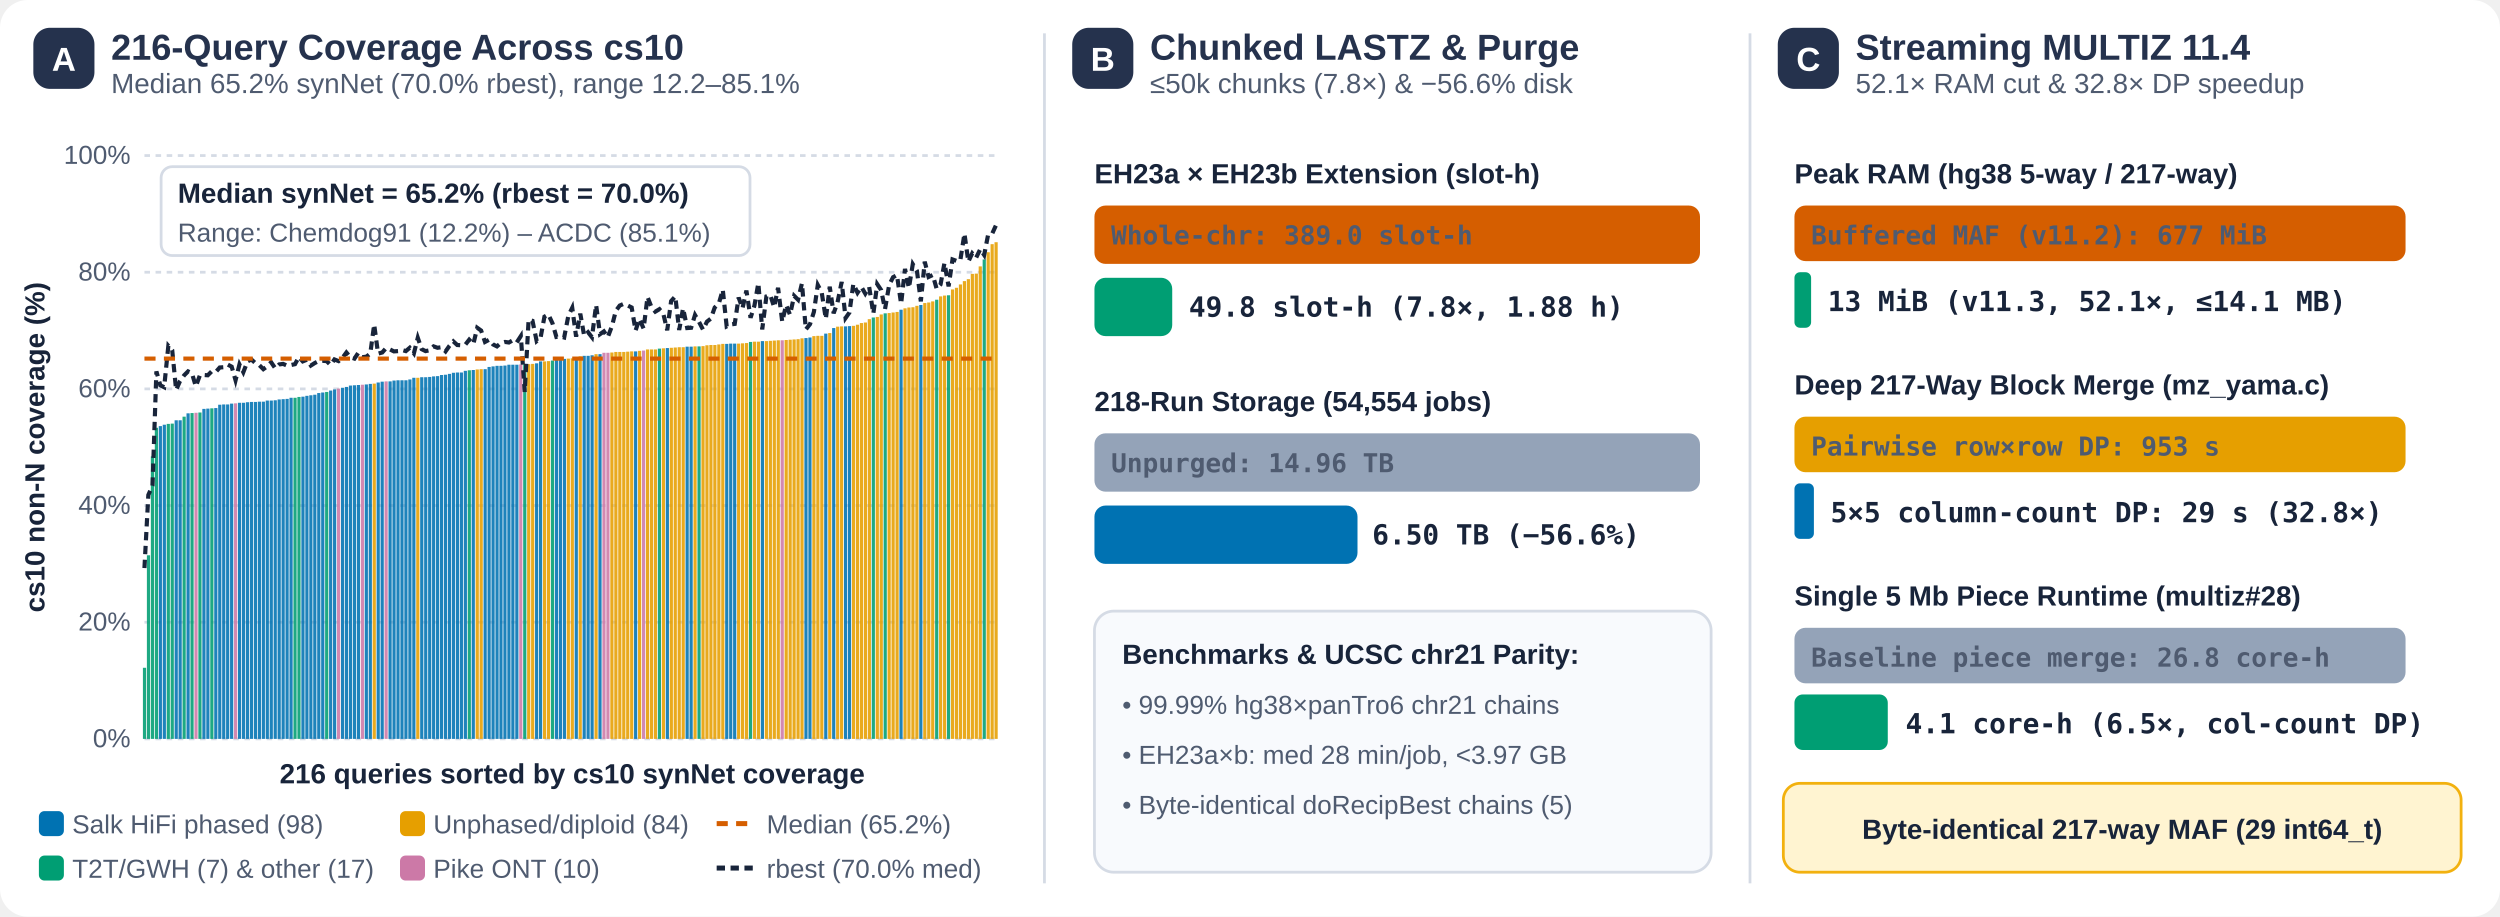
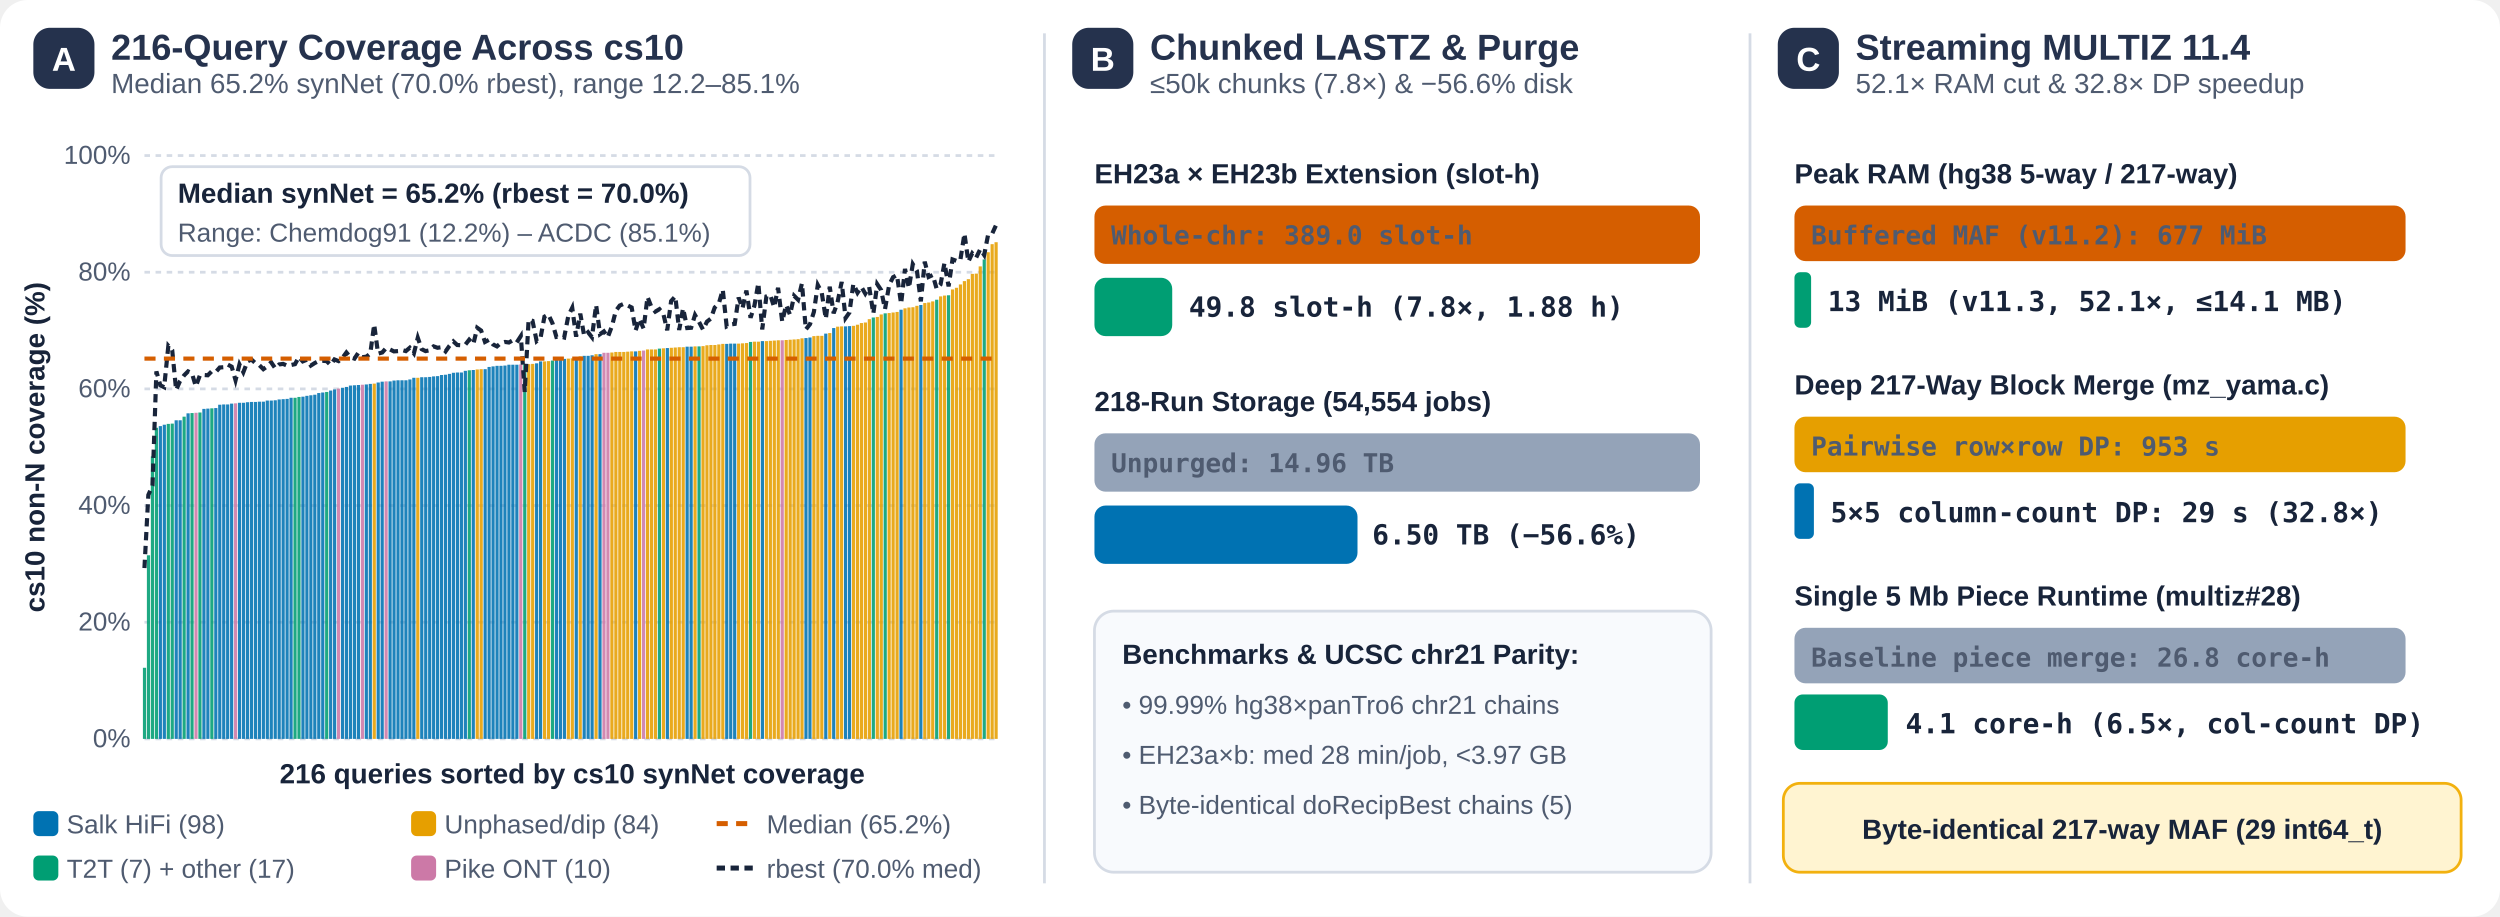
<svg xmlns="http://www.w3.org/2000/svg" viewBox="0 0 900 330" width="100%" height="100%">
  <style>
  text { font-family: "Atkinson Hyperlegible Next", "Helvetica Neue", Arial, sans-serif; fill: #18243a; }
  .mono { font-family: "Atkinson Hyperlegible Mono", "SFMono-Regular", Consolas, monospace; }
  .title { font-size: 13px; font-weight: 800; fill: #25324d; }
  .sub { font-size: 10px; fill: #4f5b70; }
  .lbl { font-size: 10px; font-weight: 600; fill: #18243a; }
  .ax { font-size: 9.4px; fill: #4f5b70; }
  .badge { font-size: 12px; font-weight: 800; fill: #ffffff; }
</style>
  <rect x="0" y="0" width="900" height="330" rx="10" fill="#ffffff" />
  <rect x="12" y="10" width="22" height="22" rx="6" fill="#25324d" />
  <text x="23" y="25.5" text-anchor="middle" class="badge">A</text>
  <text x="40" y="21.5" class="title">216-Query Coverage Across cs10</text>
  <text x="40" y="33.5" class="sub">Median 65.2% synNet (70.0% rbest), range 12.2–85.1%</text>
  <line x1="52" y1="266.0" x2="360" y2="266.0" stroke="#d5dbe5" stroke-dasharray="2,2" />
  <text x="47" y="269.0" text-anchor="end" class="ax">0%</text>
  <line x1="52" y1="224.0" x2="360" y2="224.0" stroke="#d5dbe5" stroke-dasharray="2,2" />
  <text x="47" y="227.0" text-anchor="end" class="ax">20%</text>
  <line x1="52" y1="182.0" x2="360" y2="182.0" stroke="#d5dbe5" stroke-dasharray="2,2" />
  <text x="47" y="185.0" text-anchor="end" class="ax">40%</text>
  <line x1="52" y1="140.0" x2="360" y2="140.0" stroke="#d5dbe5" stroke-dasharray="2,2" />
  <text x="47" y="143.0" text-anchor="end" class="ax">60%</text>
  <line x1="52" y1="98.0" x2="360" y2="98.0" stroke="#d5dbe5" stroke-dasharray="2,2" />
  <text x="47" y="101.0" text-anchor="end" class="ax">80%</text>
  <line x1="52" y1="56.0" x2="360" y2="56.0" stroke="#d5dbe5" stroke-dasharray="2,2" />
  <text x="47" y="59.0" text-anchor="end" class="ax">100%</text>
  <text x="16" y="161.0" text-anchor="middle" class="lbl" transform="rotate(-90 16 161.0)">cs10 non-N coverage (%)</text>
  <rect x="51.45" y="240.4" width="1.15" height="25.6" fill="#009E73" opacity="0.88" />
  <rect x="52.88" y="199.9" width="1.15" height="66.1" fill="#009E73" opacity="0.88" />
  <rect x="54.30" y="164.3" width="1.15" height="101.7" fill="#009E73" opacity="0.88" />
  <rect x="55.73" y="154.0" width="1.15" height="112.0" fill="#009E73" opacity="0.88" />
  <rect x="57.15" y="153.4" width="1.15" height="112.6" fill="#0072B2" opacity="0.88" />
  <rect x="58.58" y="152.9" width="1.15" height="113.1" fill="#0072B2" opacity="0.88" />
  <rect x="60.01" y="152.6" width="1.15" height="113.4" fill="#009E73" opacity="0.88" />
  <rect x="61.43" y="152.5" width="1.15" height="113.5" fill="#009E73" opacity="0.88" />
  <rect x="62.86" y="151.3" width="1.15" height="114.7" fill="#0072B2" opacity="0.88" />
  <rect x="64.28" y="151.3" width="1.15" height="114.7" fill="#0072B2" opacity="0.88" />
  <rect x="65.71" y="150.0" width="1.15" height="116.0" fill="#009E73" opacity="0.88" />
  <rect x="67.14" y="148.8" width="1.15" height="117.2" fill="#0072B2" opacity="0.88" />
  <rect x="68.56" y="148.7" width="1.15" height="117.3" fill="#009E73" opacity="0.88" />
  <rect x="69.99" y="148.6" width="1.15" height="117.4" fill="#CC79A7" opacity="0.88" />
  <rect x="71.41" y="148.5" width="1.15" height="117.5" fill="#009E73" opacity="0.88" />
  <rect x="72.84" y="147.2" width="1.15" height="118.8" fill="#0072B2" opacity="0.88" />
  <rect x="74.26" y="147.1" width="1.15" height="118.9" fill="#0072B2" opacity="0.88" />
  <rect x="75.69" y="147.0" width="1.15" height="119.0" fill="#009E73" opacity="0.88" />
  <rect x="77.12" y="146.9" width="1.15" height="119.1" fill="#0072B2" opacity="0.88" />
  <rect x="78.54" y="145.7" width="1.15" height="120.3" fill="#0072B2" opacity="0.88" />
  <rect x="79.97" y="145.6" width="1.15" height="120.4" fill="#0072B2" opacity="0.88" />
  <rect x="81.39" y="145.6" width="1.15" height="120.4" fill="#0072B2" opacity="0.88" />
  <rect x="82.82" y="145.3" width="1.15" height="120.7" fill="#0072B2" opacity="0.88" />
  <rect x="84.25" y="145.2" width="1.15" height="120.8" fill="#CC79A7" opacity="0.88" />
  <rect x="85.67" y="145.0" width="1.15" height="121.0" fill="#0072B2" opacity="0.88" />
  <rect x="87.10" y="145.0" width="1.15" height="121.0" fill="#0072B2" opacity="0.88" />
  <rect x="88.52" y="144.8" width="1.15" height="121.2" fill="#0072B2" opacity="0.88" />
  <rect x="89.95" y="144.7" width="1.15" height="121.3" fill="#0072B2" opacity="0.88" />
  <rect x="91.38" y="144.7" width="1.15" height="121.3" fill="#0072B2" opacity="0.88" />
  <rect x="92.80" y="144.6" width="1.15" height="121.4" fill="#0072B2" opacity="0.88" />
  <rect x="94.23" y="144.6" width="1.15" height="121.4" fill="#0072B2" opacity="0.88" />
  <rect x="95.65" y="144.2" width="1.15" height="121.8" fill="#0072B2" opacity="0.88" />
  <rect x="97.08" y="144.2" width="1.15" height="121.8" fill="#0072B2" opacity="0.88" />
  <rect x="98.51" y="144.1" width="1.15" height="121.9" fill="#0072B2" opacity="0.88" />
  <rect x="99.93" y="143.8" width="1.15" height="122.2" fill="#0072B2" opacity="0.88" />
  <rect x="101.36" y="143.7" width="1.15" height="122.3" fill="#0072B2" opacity="0.88" />
  <rect x="102.78" y="143.6" width="1.15" height="122.4" fill="#0072B2" opacity="0.88" />
  <rect x="104.21" y="143.2" width="1.15" height="122.8" fill="#0072B2" opacity="0.88" />
  <rect x="105.64" y="143.2" width="1.15" height="122.8" fill="#009E73" opacity="0.88" />
  <rect x="107.06" y="142.9" width="1.15" height="123.1" fill="#009E73" opacity="0.88" />
  <rect x="108.49" y="142.8" width="1.15" height="123.2" fill="#0072B2" opacity="0.88" />
  <rect x="109.91" y="142.5" width="1.15" height="123.5" fill="#0072B2" opacity="0.88" />
  <rect x="111.34" y="142.3" width="1.15" height="123.7" fill="#0072B2" opacity="0.88" />
  <rect x="112.76" y="142.1" width="1.15" height="123.9" fill="#0072B2" opacity="0.88" />
  <rect x="114.19" y="141.5" width="1.15" height="124.5" fill="#0072B2" opacity="0.88" />
  <rect x="115.62" y="141.3" width="1.15" height="124.7" fill="#0072B2" opacity="0.88" />
  <rect x="117.04" y="141.1" width="1.15" height="124.9" fill="#009E73" opacity="0.88" />
  <rect x="118.47" y="140.6" width="1.15" height="125.4" fill="#0072B2" opacity="0.88" />
  <rect x="119.89" y="140.2" width="1.15" height="125.8" fill="#0072B2" opacity="0.88" />
  <rect x="121.32" y="139.9" width="1.15" height="126.1" fill="#CC79A7" opacity="0.88" />
  <rect x="122.75" y="139.6" width="1.15" height="126.4" fill="#0072B2" opacity="0.88" />
  <rect x="124.17" y="139.3" width="1.15" height="126.7" fill="#0072B2" opacity="0.88" />
  <rect x="125.60" y="138.8" width="1.15" height="127.2" fill="#0072B2" opacity="0.88" />
  <rect x="127.02" y="138.7" width="1.15" height="127.3" fill="#0072B2" opacity="0.88" />
  <rect x="128.45" y="138.6" width="1.15" height="127.4" fill="#0072B2" opacity="0.88" />
  <rect x="129.88" y="138.5" width="1.15" height="127.5" fill="#CC79A7" opacity="0.88" />
  <rect x="131.30" y="138.4" width="1.15" height="127.6" fill="#0072B2" opacity="0.88" />
  <rect x="132.73" y="138.2" width="1.15" height="127.8" fill="#0072B2" opacity="0.88" />
  <rect x="134.15" y="138.1" width="1.15" height="127.9" fill="#E69F00" opacity="0.88" />
  <rect x="135.58" y="137.7" width="1.15" height="128.3" fill="#0072B2" opacity="0.88" />
  <rect x="137.01" y="137.4" width="1.15" height="128.6" fill="#0072B2" opacity="0.88" />
  <rect x="138.43" y="137.3" width="1.15" height="128.7" fill="#CC79A7" opacity="0.88" />
  <rect x="139.86" y="137.3" width="1.15" height="128.7" fill="#0072B2" opacity="0.88" />
  <rect x="141.28" y="137.0" width="1.15" height="129.0" fill="#0072B2" opacity="0.88" />
  <rect x="142.71" y="136.9" width="1.15" height="129.1" fill="#0072B2" opacity="0.88" />
  <rect x="144.14" y="136.9" width="1.15" height="129.1" fill="#0072B2" opacity="0.88" />
  <rect x="145.56" y="136.9" width="1.15" height="129.1" fill="#0072B2" opacity="0.88" />
  <rect x="146.99" y="136.6" width="1.15" height="129.4" fill="#0072B2" opacity="0.88" />
  <rect x="148.41" y="136.0" width="1.15" height="130.0" fill="#0072B2" opacity="0.88" />
  <rect x="149.84" y="136.0" width="1.15" height="130.0" fill="#E69F00" opacity="0.88" />
  <rect x="151.26" y="135.8" width="1.15" height="130.2" fill="#0072B2" opacity="0.88" />
  <rect x="152.69" y="135.8" width="1.15" height="130.2" fill="#0072B2" opacity="0.88" />
  <rect x="154.12" y="135.7" width="1.15" height="130.3" fill="#0072B2" opacity="0.88" />
  <rect x="155.54" y="135.5" width="1.15" height="130.5" fill="#0072B2" opacity="0.88" />
  <rect x="156.97" y="135.4" width="1.15" height="130.6" fill="#0072B2" opacity="0.88" />
  <rect x="158.39" y="135.0" width="1.15" height="131.0" fill="#0072B2" opacity="0.88" />
  <rect x="159.82" y="134.9" width="1.15" height="131.1" fill="#0072B2" opacity="0.88" />
  <rect x="161.25" y="134.6" width="1.15" height="131.4" fill="#0072B2" opacity="0.88" />
  <rect x="162.67" y="134.2" width="1.15" height="131.8" fill="#0072B2" opacity="0.88" />
  <rect x="164.10" y="134.1" width="1.15" height="131.9" fill="#0072B2" opacity="0.88" />
  <rect x="165.52" y="134.1" width="1.15" height="131.9" fill="#0072B2" opacity="0.88" />
  <rect x="166.95" y="133.5" width="1.15" height="132.5" fill="#0072B2" opacity="0.88" />
  <rect x="168.38" y="133.3" width="1.15" height="132.7" fill="#009E73" opacity="0.88" />
  <rect x="169.80" y="133.2" width="1.15" height="132.8" fill="#0072B2" opacity="0.88" />
  <rect x="171.23" y="133.0" width="1.15" height="133.0" fill="#E69F00" opacity="0.88" />
  <rect x="172.65" y="132.9" width="1.15" height="133.1" fill="#E69F00" opacity="0.88" />
  <rect x="174.08" y="132.9" width="1.15" height="133.1" fill="#0072B2" opacity="0.88" />
  <rect x="175.51" y="132.1" width="1.15" height="133.9" fill="#0072B2" opacity="0.88" />
  <rect x="176.93" y="131.9" width="1.15" height="134.1" fill="#0072B2" opacity="0.88" />
  <rect x="178.36" y="131.7" width="1.15" height="134.3" fill="#0072B2" opacity="0.88" />
  <rect x="179.78" y="131.7" width="1.15" height="134.3" fill="#0072B2" opacity="0.88" />
  <rect x="181.21" y="131.6" width="1.15" height="134.4" fill="#0072B2" opacity="0.88" />
  <rect x="182.64" y="131.3" width="1.15" height="134.7" fill="#0072B2" opacity="0.88" />
  <rect x="184.06" y="131.3" width="1.15" height="134.7" fill="#0072B2" opacity="0.88" />
  <rect x="185.49" y="131.3" width="1.15" height="134.7" fill="#0072B2" opacity="0.88" />
  <rect x="186.91" y="131.2" width="1.15" height="134.8" fill="#CC79A7" opacity="0.88" />
  <rect x="188.34" y="131.1" width="1.15" height="134.9" fill="#009E73" opacity="0.88" />
  <rect x="189.76" y="131.1" width="1.15" height="134.9" fill="#E69F00" opacity="0.88" />
  <rect x="191.19" y="131.0" width="1.15" height="135.0" fill="#E69F00" opacity="0.88" />
  <rect x="192.62" y="130.8" width="1.15" height="135.2" fill="#0072B2" opacity="0.88" />
  <rect x="194.04" y="130.1" width="1.15" height="135.9" fill="#0072B2" opacity="0.88" />
  <rect x="195.47" y="130.1" width="1.15" height="135.9" fill="#E69F00" opacity="0.88" />
  <rect x="196.89" y="130.0" width="1.15" height="136.0" fill="#E69F00" opacity="0.88" />
  <rect x="198.32" y="129.8" width="1.15" height="136.2" fill="#009E73" opacity="0.88" />
  <rect x="199.75" y="129.5" width="1.15" height="136.5" fill="#0072B2" opacity="0.88" />
  <rect x="201.17" y="129.3" width="1.15" height="136.7" fill="#0072B2" opacity="0.88" />
  <rect x="202.60" y="129.2" width="1.15" height="136.8" fill="#0072B2" opacity="0.88" />
  <rect x="204.02" y="129.1" width="1.15" height="136.9" fill="#E69F00" opacity="0.88" />
  <rect x="205.45" y="129.0" width="1.15" height="137.0" fill="#E69F00" opacity="0.88" />
  <rect x="206.88" y="128.8" width="1.15" height="137.2" fill="#0072B2" opacity="0.88" />
  <rect x="208.30" y="128.3" width="1.15" height="137.7" fill="#E69F00" opacity="0.88" />
  <rect x="209.73" y="128.1" width="1.15" height="137.9" fill="#0072B2" opacity="0.88" />
  <rect x="211.15" y="128.1" width="1.15" height="137.9" fill="#0072B2" opacity="0.88" />
  <rect x="212.58" y="127.9" width="1.15" height="138.1" fill="#0072B2" opacity="0.88" />
  <rect x="214.01" y="127.5" width="1.15" height="138.5" fill="#E69F00" opacity="0.88" />
  <rect x="215.43" y="127.5" width="1.15" height="138.5" fill="#0072B2" opacity="0.88" />
  <rect x="216.86" y="127.0" width="1.15" height="139.0" fill="#CC79A7" opacity="0.88" />
  <rect x="218.28" y="127.0" width="1.15" height="139.0" fill="#CC79A7" opacity="0.88" />
  <rect x="219.71" y="126.9" width="1.15" height="139.1" fill="#E69F00" opacity="0.88" />
  <rect x="221.14" y="126.7" width="1.15" height="139.3" fill="#E69F00" opacity="0.88" />
  <rect x="222.56" y="126.7" width="1.15" height="139.3" fill="#E69F00" opacity="0.88" />
  <rect x="223.99" y="126.7" width="1.15" height="139.3" fill="#E69F00" opacity="0.88" />
  <rect x="225.41" y="126.6" width="1.15" height="139.4" fill="#E69F00" opacity="0.88" />
  <rect x="226.84" y="126.5" width="1.15" height="139.5" fill="#E69F00" opacity="0.88" />
  <rect x="228.26" y="126.5" width="1.15" height="139.5" fill="#0072B2" opacity="0.88" />
  <rect x="229.69" y="126.3" width="1.15" height="139.7" fill="#E69F00" opacity="0.88" />
  <rect x="231.12" y="126.2" width="1.15" height="139.8" fill="#CC79A7" opacity="0.88" />
  <rect x="232.54" y="125.8" width="1.15" height="140.2" fill="#E69F00" opacity="0.88" />
  <rect x="233.97" y="125.8" width="1.15" height="140.2" fill="#E69F00" opacity="0.88" />
  <rect x="235.39" y="125.8" width="1.15" height="140.2" fill="#E69F00" opacity="0.88" />
  <rect x="236.82" y="125.5" width="1.15" height="140.5" fill="#009E73" opacity="0.88" />
  <rect x="238.25" y="125.4" width="1.15" height="140.6" fill="#E69F00" opacity="0.88" />
  <rect x="239.67" y="125.3" width="1.15" height="140.7" fill="#0072B2" opacity="0.88" />
  <rect x="241.10" y="125.2" width="1.15" height="140.8" fill="#E69F00" opacity="0.88" />
  <rect x="242.52" y="125.1" width="1.15" height="140.9" fill="#E69F00" opacity="0.88" />
  <rect x="243.95" y="125.0" width="1.15" height="141.0" fill="#E69F00" opacity="0.88" />
  <rect x="245.38" y="125.0" width="1.15" height="141.0" fill="#E69F00" opacity="0.88" />
  <rect x="246.80" y="124.8" width="1.15" height="141.2" fill="#0072B2" opacity="0.88" />
  <rect x="248.23" y="124.8" width="1.15" height="141.2" fill="#0072B2" opacity="0.88" />
  <rect x="249.65" y="124.7" width="1.15" height="141.3" fill="#E69F00" opacity="0.88" />
  <rect x="251.08" y="124.7" width="1.15" height="141.3" fill="#009E73" opacity="0.88" />
  <rect x="252.51" y="124.6" width="1.15" height="141.4" fill="#E69F00" opacity="0.88" />
  <rect x="253.93" y="124.3" width="1.15" height="141.7" fill="#E69F00" opacity="0.88" />
  <rect x="255.36" y="124.2" width="1.15" height="141.8" fill="#E69F00" opacity="0.88" />
  <rect x="256.78" y="124.2" width="1.15" height="141.8" fill="#E69F00" opacity="0.88" />
  <rect x="258.21" y="124.0" width="1.15" height="142.0" fill="#E69F00" opacity="0.88" />
  <rect x="259.64" y="123.8" width="1.15" height="142.2" fill="#E69F00" opacity="0.88" />
  <rect x="261.06" y="123.8" width="1.15" height="142.2" fill="#0072B2" opacity="0.88" />
  <rect x="262.49" y="123.7" width="1.15" height="142.3" fill="#0072B2" opacity="0.88" />
  <rect x="263.91" y="123.7" width="1.15" height="142.3" fill="#0072B2" opacity="0.88" />
  <rect x="265.34" y="123.7" width="1.15" height="142.3" fill="#E69F00" opacity="0.88" />
  <rect x="266.76" y="123.6" width="1.15" height="142.4" fill="#E69F00" opacity="0.88" />
  <rect x="268.19" y="123.5" width="1.15" height="142.5" fill="#E69F00" opacity="0.88" />
  <rect x="269.62" y="123.1" width="1.15" height="142.9" fill="#009E73" opacity="0.88" />
  <rect x="271.04" y="123.0" width="1.15" height="143.0" fill="#E69F00" opacity="0.88" />
  <rect x="272.47" y="123.0" width="1.15" height="143.0" fill="#E69F00" opacity="0.88" />
  <rect x="273.89" y="122.8" width="1.15" height="143.2" fill="#0072B2" opacity="0.88" />
  <rect x="275.32" y="122.8" width="1.15" height="143.2" fill="#E69F00" opacity="0.88" />
  <rect x="276.75" y="122.7" width="1.15" height="143.3" fill="#E69F00" opacity="0.88" />
  <rect x="278.17" y="122.6" width="1.15" height="143.4" fill="#E69F00" opacity="0.88" />
  <rect x="279.60" y="122.5" width="1.15" height="143.5" fill="#E69F00" opacity="0.88" />
  <rect x="281.02" y="122.5" width="1.15" height="143.5" fill="#CC79A7" opacity="0.88" />
  <rect x="282.45" y="122.4" width="1.15" height="143.6" fill="#E69F00" opacity="0.88" />
  <rect x="283.88" y="122.3" width="1.15" height="143.7" fill="#E69F00" opacity="0.88" />
  <rect x="285.30" y="122.2" width="1.15" height="143.8" fill="#E69F00" opacity="0.88" />
  <rect x="286.73" y="122.1" width="1.15" height="143.9" fill="#E69F00" opacity="0.88" />
  <rect x="288.15" y="121.8" width="1.15" height="144.2" fill="#E69F00" opacity="0.88" />
  <rect x="289.58" y="121.7" width="1.15" height="144.3" fill="#0072B2" opacity="0.88" />
  <rect x="291.01" y="121.5" width="1.15" height="144.5" fill="#0072B2" opacity="0.88" />
  <rect x="292.43" y="121.0" width="1.15" height="145.0" fill="#E69F00" opacity="0.88" />
  <rect x="293.86" y="120.9" width="1.15" height="145.1" fill="#E69F00" opacity="0.88" />
  <rect x="295.28" y="120.9" width="1.15" height="145.1" fill="#E69F00" opacity="0.88" />
  <rect x="296.71" y="120.1" width="1.15" height="145.9" fill="#0072B2" opacity="0.88" />
  <rect x="298.14" y="119.9" width="1.15" height="146.1" fill="#E69F00" opacity="0.88" />
  <rect x="299.56" y="118.1" width="1.15" height="147.9" fill="#0072B2" opacity="0.88" />
  <rect x="300.99" y="117.6" width="1.15" height="148.4" fill="#E69F00" opacity="0.88" />
  <rect x="302.41" y="117.5" width="1.15" height="148.5" fill="#E69F00" opacity="0.88" />
  <rect x="303.84" y="117.5" width="1.15" height="148.5" fill="#0072B2" opacity="0.88" />
  <rect x="305.26" y="117.4" width="1.15" height="148.6" fill="#0072B2" opacity="0.88" />
  <rect x="306.69" y="117.3" width="1.15" height="148.7" fill="#E69F00" opacity="0.88" />
  <rect x="308.12" y="116.9" width="1.15" height="149.1" fill="#E69F00" opacity="0.88" />
  <rect x="309.54" y="116.3" width="1.15" height="149.7" fill="#E69F00" opacity="0.88" />
  <rect x="310.97" y="116.1" width="1.15" height="149.9" fill="#E69F00" opacity="0.88" />
  <rect x="312.39" y="114.9" width="1.15" height="151.1" fill="#E69F00" opacity="0.88" />
  <rect x="313.82" y="114.3" width="1.15" height="151.7" fill="#009E73" opacity="0.88" />
  <rect x="315.25" y="114.1" width="1.15" height="151.9" fill="#E69F00" opacity="0.88" />
  <rect x="316.67" y="113.2" width="1.15" height="152.8" fill="#E69F00" opacity="0.88" />
  <rect x="318.10" y="112.8" width="1.15" height="153.2" fill="#009E73" opacity="0.88" />
  <rect x="319.52" y="112.7" width="1.15" height="153.3" fill="#E69F00" opacity="0.88" />
  <rect x="320.95" y="112.5" width="1.15" height="153.5" fill="#E69F00" opacity="0.88" />
  <rect x="322.38" y="112.3" width="1.15" height="153.7" fill="#E69F00" opacity="0.88" />
  <rect x="323.80" y="111.5" width="1.15" height="154.5" fill="#0072B2" opacity="0.88" />
  <rect x="325.23" y="111.0" width="1.15" height="155.0" fill="#E69F00" opacity="0.88" />
  <rect x="326.65" y="110.7" width="1.15" height="155.3" fill="#E69F00" opacity="0.88" />
  <rect x="328.08" y="110.6" width="1.15" height="155.4" fill="#E69F00" opacity="0.88" />
  <rect x="329.51" y="110.1" width="1.15" height="155.9" fill="#E69F00" opacity="0.88" />
  <rect x="330.93" y="109.8" width="1.15" height="156.2" fill="#0072B2" opacity="0.88" />
  <rect x="332.36" y="109.1" width="1.15" height="156.9" fill="#E69F00" opacity="0.88" />
  <rect x="333.78" y="108.9" width="1.15" height="157.1" fill="#E69F00" opacity="0.88" />
  <rect x="335.21" y="108.5" width="1.15" height="157.5" fill="#E69F00" opacity="0.88" />
  <rect x="336.64" y="107.9" width="1.15" height="158.1" fill="#009E73" opacity="0.88" />
  <rect x="338.06" y="106.7" width="1.15" height="159.3" fill="#E69F00" opacity="0.88" />
  <rect x="339.49" y="106.4" width="1.15" height="159.6" fill="#E69F00" opacity="0.88" />
  <rect x="340.91" y="106.3" width="1.15" height="159.7" fill="#009E73" opacity="0.88" />
  <rect x="342.34" y="104.2" width="1.15" height="161.8" fill="#E69F00" opacity="0.88" />
  <rect x="343.76" y="103.6" width="1.15" height="162.4" fill="#E69F00" opacity="0.88" />
  <rect x="345.19" y="102.4" width="1.15" height="163.6" fill="#E69F00" opacity="0.88" />
  <rect x="346.62" y="101.2" width="1.15" height="164.8" fill="#E69F00" opacity="0.88" />
  <rect x="348.04" y="100.5" width="1.15" height="165.5" fill="#E69F00" opacity="0.88" />
  <rect x="349.47" y="98.6" width="1.15" height="167.4" fill="#E69F00" opacity="0.88" />
  <rect x="350.89" y="98.5" width="1.15" height="167.5" fill="#E69F00" opacity="0.88" />
  <rect x="352.32" y="95.9" width="1.15" height="170.1" fill="#E69F00" opacity="0.88" />
  <rect x="353.75" y="93.4" width="1.15" height="172.6" fill="#009E73" opacity="0.88" />
  <rect x="355.17" y="90.8" width="1.15" height="175.2" fill="#E69F00" opacity="0.88" />
  <rect x="356.60" y="87.9" width="1.15" height="178.1" fill="#E69F00" opacity="0.88" />
  <rect x="358.02" y="87.2" width="1.15" height="178.8" fill="#E69F00" opacity="0.88" />
  <polyline fill="none" stroke="#18243a" stroke-width="1.5" stroke-dasharray="3,2" points="52.0,204.5 53.4,178.2 54.9,174.8 56.3,133.7 57.7,138.7 59.1,139.4 60.6,124.5 62.0,126.1 63.4,140.4 64.8,137.2 66.3,135.1 67.7,133.7 69.1,134.4 70.5,139.1 72.0,135.0 73.4,135.0 74.8,135.1 76.2,133.7 77.7,133.9 79.1,132.3 80.5,132.2 81.9,131.2 83.4,132.0 84.8,136.9 86.2,131.2 87.6,134.0 89.1,130.1 90.5,129.4 91.9,130.7 93.4,131.5 94.8,132.9 96.2,131.9 97.6,130.4 99.1,132.6 100.5,131.2 101.9,131.0 103.3,131.6 104.8,131.4 106.2,131.1 107.6,128.5 109.0,130.1 110.5,129.5 111.9,131.6 113.3,130.7 114.7,130.0 116.2,129.9 117.6,130.0 119.0,131.4 120.4,129.4 121.9,130.0 123.3,128.8 124.7,126.9 126.1,128.6 127.6,129.1 129.0,127.0 130.4,128.6 131.9,128.4 133.3,127.3 134.7,116.8 136.1,127.3 137.6,126.9 139.0,125.3 140.4,125.8 141.8,126.5 143.3,126.4 144.7,126.0 146.1,126.4 147.5,125.2 149.0,127.2 150.4,121.6 151.8,125.7 153.2,126.4 154.7,126.1 156.1,124.7 157.5,125.2 158.9,125.0 160.4,126.5 161.8,124.5 163.2,122.9 164.6,124.2 166.1,124.3 167.5,124.1 168.9,122.3 170.4,123.9 171.8,118.0 173.2,119.0 174.6,123.1 176.1,122.3 177.5,124.0 178.9,124.7 180.3,123.5 181.8,123.1 183.2,123.3 184.6,122.5 186.0,123.3 187.5,121.0 188.9,141.1 190.3,115.1 191.7,115.5 193.2,122.8 194.6,121.6 196.0,114.0 197.4,113.2 198.9,116.4 200.3,121.3 201.7,121.1 203.1,121.5 204.6,113.7 206.0,110.8 207.4,121.2 208.9,112.9 210.3,120.9 211.7,119.6 213.1,121.4 214.6,109.8 216.0,120.3 217.4,119.3 218.8,121.4 220.3,117.4 221.7,111.9 223.1,110.0 224.5,109.4 226.0,110.0 227.4,110.7 228.8,119.0 230.2,114.8 231.7,118.3 233.1,106.9 234.5,110.5 235.9,112.2 237.4,111.3 238.8,113.0 240.2,118.9 241.6,108.4 243.1,106.7 244.5,118.8 245.9,111.0 247.4,118.1 248.8,118.0 250.2,113.4 251.6,115.8 253.1,118.7 254.5,115.8 255.9,114.7 257.3,110.7 258.8,109.2 260.2,104.3 261.6,117.5 263.0,116.8 264.5,116.6 265.9,107.1 267.3,111.0 268.7,104.6 270.2,114.4 271.6,110.0 273.0,101.9 274.4,118.6 275.9,106.7 277.3,106.2 278.7,110.6 280.1,103.6 281.6,115.8 283.0,109.8 284.4,113.3 285.9,106.5 287.3,107.9 288.7,102.0 290.1,118.6 291.6,116.7 293.0,112.3 294.4,102.6 295.8,105.2 297.3,114.8 298.7,103.2 300.1,112.8 301.5,108.9 303.0,101.5 304.4,114.5 305.8,112.5 307.2,102.2 308.7,105.4 310.1,103.3 311.5,105.7 312.9,103.3 314.4,112.9 315.8,102.3 317.2,104.4 318.6,111.3 320.1,102.6 321.5,99.8 322.9,99.0 324.4,109.4 325.8,96.8 327.2,103.7 328.6,95.1 330.1,97.5 331.5,108.5 332.9,94.2 334.3,99.7 335.8,99.0 337.2,104.0 338.6,102.4 340.0,94.7 341.5,103.1 342.9,93.4 344.3,93.9 345.7,93.8 347.2,84.1 348.6,94.2 350.0,91.2 351.4,92.8 352.9,89.7 354.3,91.8 355.7,84.6 357.1,84.3 358.6,81.0" />
  <line x1="52" y1="129.1" x2="360" y2="129.1" stroke="#D55E00" stroke-width="1.5" stroke-dasharray="4,3" />
  <rect x="58" y="60" width="212" height="32" rx="4" fill="#ffffff" stroke="#d5dbe5" />
  <text x="64" y="73" class="lbl" fill="#D55E00">Median synNet = 65.2% (rbest = 70.0%)</text>
  <text x="64" y="87" class="ax">Range: Chemdog91 (12.2%) – ACDC (85.1%)</text>
  <text x="206.0" y="282" text-anchor="middle" class="lbl">216 queries sorted by cs10 synNet coverage</text>
-   <rect x="14" y="292" width="9" height="9" rx="2" fill="#0072B2" />
-   <text x="26" y="300" class="ax">Salk HiFi phased (98)</text>
-   <rect x="144" y="292" width="9" height="9" rx="2" fill="#E69F00" />
-   <text x="156" y="300" class="ax">Unphased/diploid (84)</text>
+   <rect x="12" y="292" width="9" height="9" rx="2" fill="#0072B2" />
+   <text x="24" y="300" class="ax">Salk HiFi (98)</text>
+   <rect x="148" y="292" width="9" height="9" rx="2" fill="#E69F00" />
+   <text x="160" y="300" class="ax">Unphased/dip (84)</text>
  <line x1="258" y1="296.5" x2="272" y2="296.5" stroke="#D55E00" stroke-width="1.8" stroke-dasharray="4,3" />
  <text x="276" y="300" class="ax">Median (65.2%)</text>
-   <rect x="14" y="308" width="9" height="9" rx="2" fill="#009E73" />
-   <text x="26" y="316" class="ax">T2T/GWH (7) &amp; other (17)</text>
-   <rect x="144" y="308" width="9" height="9" rx="2" fill="#CC79A7" />
-   <text x="156" y="316" class="ax">Pike ONT (10)</text>
+   <rect x="12" y="308" width="9" height="9" rx="2" fill="#009E73" />
+   <text x="24" y="316" class="ax">T2T (7) + other (17)</text>
+   <rect x="148" y="308" width="9" height="9" rx="2" fill="#CC79A7" />
+   <text x="160" y="316" class="ax">Pike ONT (10)</text>
  <line x1="258" y1="312.5" x2="272" y2="312.5" stroke="#18243a" stroke-width="1.8" stroke-dasharray="3,2" />
  <text x="276" y="316" class="ax">rbest (70.0% med)</text>
  <line x1="376" y1="12" x2="376" y2="318" stroke="#d5dbe5" />
  <rect x="386" y="10" width="22" height="22" rx="6" fill="#25324d" />
  <text x="397" y="25.5" text-anchor="middle" class="badge">B</text>
  <text x="414" y="21.5" class="title">Chunked LASTZ &amp; Purge</text>
  <text x="414" y="33.5" class="sub">≤50k chunks (7.8×) &amp; −56.6% disk</text>
  <text x="394" y="66" class="lbl">EH23a × EH23b Extension (slot-h)</text>
  <rect x="394" y="74" width="218" height="21" rx="4" fill="#D55E00" />
  <text x="400" y="88" class="ax mono" fill="#ffffff" font-weight="700">Whole-chr: 389.0 slot-h</text>
  <rect x="394" y="100" width="28.0" height="21" rx="4" fill="#009E73" />
  <text x="428" y="114" class="lbl mono" fill="#009E73">49.8 slot-h (7.8×, 1.88 h)</text>
  <text x="394" y="148" class="lbl">218-Run Storage (54,554 jobs)</text>
  <rect x="394" y="156" width="218" height="21" rx="4" fill="#94a3b8" />
  <text x="400" y="170" class="ax mono" fill="#ffffff" font-weight="700">Unpurged: 14.96 TB</text>
  <rect x="394" y="182" width="94.7" height="21" rx="4" fill="#0072B2" />
  <text x="494" y="196" class="lbl mono" fill="#0072B2">6.50 TB (−56.6%)</text>
  <rect x="394" y="220" width="222" height="94" rx="7" fill="#f8fafd" stroke="#d5dbe5" />
  <text x="404" y="239" class="lbl">Benchmarks &amp; UCSC chr21 Parity:</text>
  <text x="404" y="257" class="ax">• 99.99% hg38×panTro6 chr21 chains</text>
  <text x="404" y="275" class="ax">• EH23a×b: med 28 min/job, &lt;3.97 GB</text>
  <text x="404" y="293" class="ax">• Byte-identical doRecipBest chains (5)</text>
  <line x1="630" y1="12" x2="630" y2="318" stroke="#d5dbe5" />
  <rect x="640" y="10" width="22" height="22" rx="6" fill="#25324d" />
  <text x="651" y="25.5" text-anchor="middle" class="badge">C</text>
  <text x="668" y="21.5" class="title">Streaming MULTIZ 11.4</text>
  <text x="668" y="33.5" class="sub">52.1× RAM cut &amp; 32.8× DP speedup</text>
  <text x="646" y="66" class="lbl">Peak RAM (hg38 5-way / 217-way)</text>
  <rect x="646" y="74" width="220" height="20" rx="4" fill="#D55E00" />
  <text x="652" y="88" class="ax mono" fill="#ffffff" font-weight="700">Buffered MAF (v11.2): 677 MiB</text>
  <rect x="646" y="98" width="6" height="20" rx="2" fill="#009E73" />
  <text x="658" y="112" class="lbl mono" fill="#009E73">13 MiB (v11.3, 52.1×, ≤14.1 MB)</text>
  <text x="646" y="142" class="lbl">Deep 217-Way Block Merge (mz_yama.c)</text>
  <rect x="646" y="150" width="220" height="20" rx="4" fill="#E69F00" />
  <text x="652" y="164" class="ax mono" fill="#ffffff" font-weight="700">Pairwise row×row DP: 953 s</text>
  <rect x="646" y="174" width="7" height="20" rx="2" fill="#0072B2" />
  <text x="659" y="188" class="lbl mono" fill="#0072B2">5×5 column-count DP: 29 s (32.8×)</text>
  <text x="646" y="218" class="lbl">Single 5 Mb Piece Runtime (multiz#28)</text>
  <rect x="646" y="226" width="220" height="20" rx="4" fill="#94a3b8" />
  <text x="652" y="240" class="ax mono" fill="#ffffff" font-weight="700">Baseline piece merge: 26.8 core-h</text>
  <rect x="646" y="250" width="33.6" height="20" rx="3" fill="#009E73" />
  <text x="686" y="264" class="lbl mono" fill="#009E73">4.1 core-h (6.5×, col-count DP)</text>
  <rect x="642" y="282" width="244" height="32" rx="6" fill="#fff4d1" stroke="#f2b10f" />
  <text x="764" y="302" text-anchor="middle" class="lbl">Byte-identical 217-way MAF (29 int64_t)</text>
</svg>
